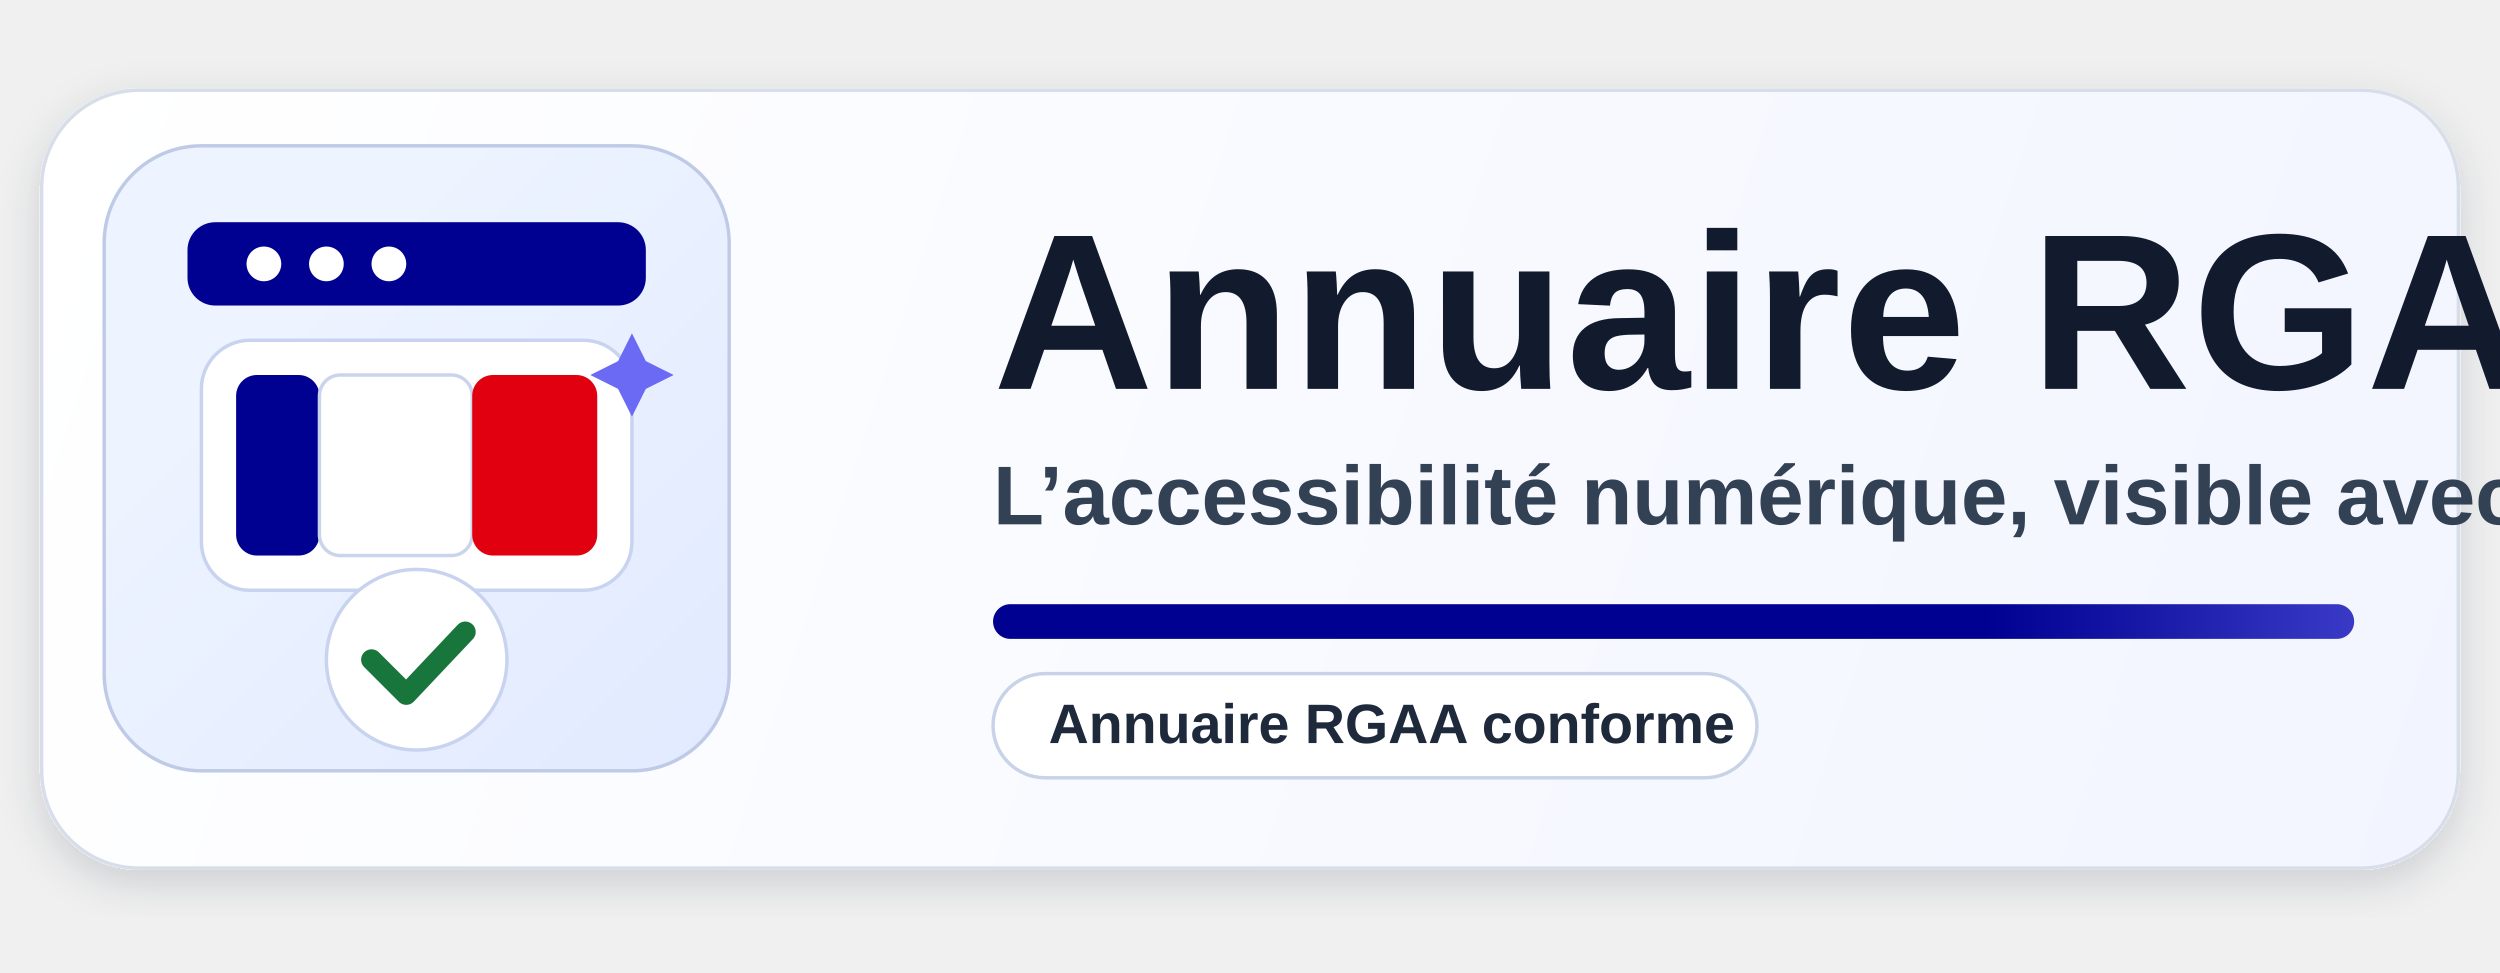
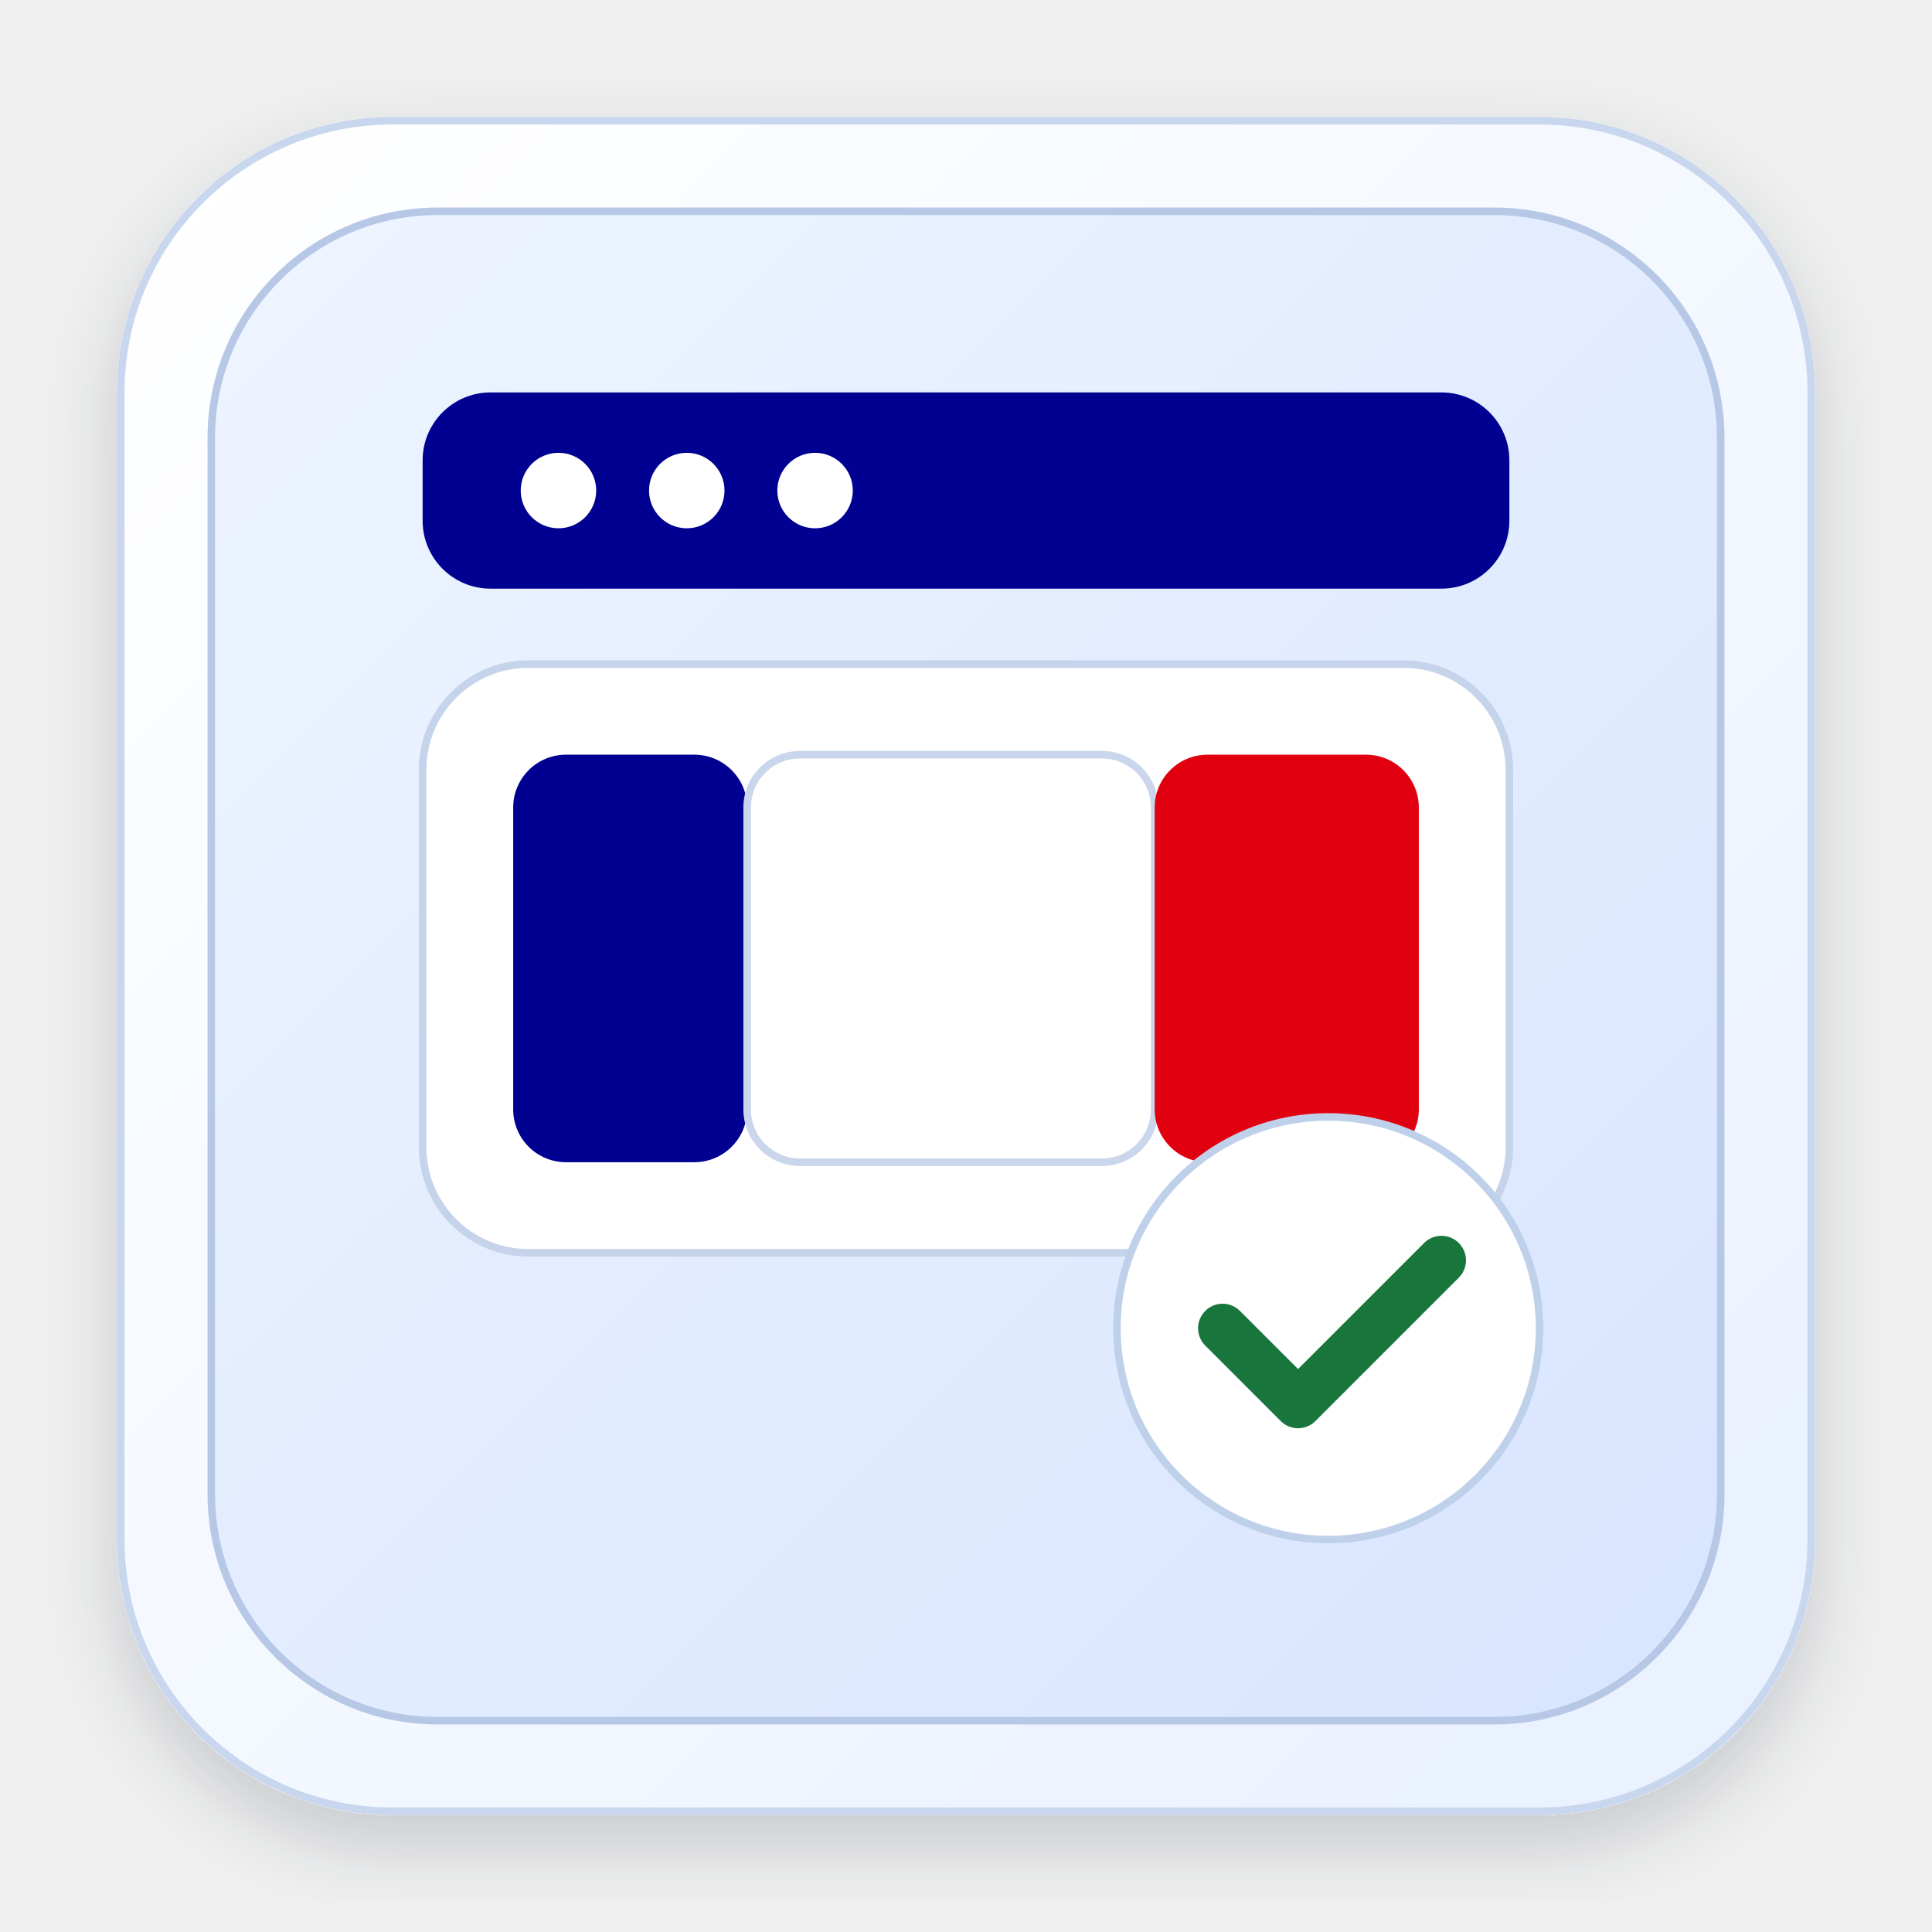
- <svg xmlns="http://www.w3.org/2000/svg" width="720" height="280" viewBox="0 -12 720 280" fill="none" role="img" aria-labelledby="logoTitle logoDesc" style="overflow: visible">
+ <svg xmlns="http://www.w3.org/2000/svg" width="256" height="256" viewBox="0 0 256 256" fill="none" role="img" aria-labelledby="logoTitle logoDesc">
  <defs>
-     <linearGradient id="surfaceGrad" x1="12" y1="14" x2="708" y2="238" gradientUnits="userSpaceOnUse">
+     <linearGradient id="surface" x1="20" y1="20" x2="236" y2="236" gradientUnits="userSpaceOnUse">
      <stop offset="0" stop-color="#FFFFFF" />
-       <stop offset="1" stop-color="#F2F5FF" />
+       <stop offset="1" stop-color="#E9F1FF" />
    </linearGradient>
-     <linearGradient id="chipGrad" x1="40" y1="40" x2="232" y2="232" gradientUnits="userSpaceOnUse">
+     <linearGradient id="frame" x1="28" y1="28" x2="228" y2="228" gradientUnits="userSpaceOnUse">
      <stop offset="0" stop-color="#EEF4FF" />
-       <stop offset="1" stop-color="#DCE6FF" />
+       <stop offset="1" stop-color="#D8E5FF" />
    </linearGradient>
-     <linearGradient id="brandLine" x1="286" y1="176" x2="676" y2="176" gradientUnits="userSpaceOnUse">
-       <stop offset="0" stop-color="#000091" />
-       <stop offset="0.5" stop-color="#6A6AF4" />
-       <stop offset="1" stop-color="#E1000F" />
-     </linearGradient>
-     <filter id="softShadow" x="0" y="0" width="720" height="252" filterUnits="userSpaceOnUse" color-interpolation-filters="sRGB">
+     <filter id="shadow" x="6" y="8" width="244" height="244" filterUnits="userSpaceOnUse" color-interpolation-filters="sRGB">
      <feFlood flood-opacity="0" result="BackgroundImageFix" />
      <feColorMatrix in="SourceAlpha" type="matrix" values="0 0 0 0 0 0 0 0 0 0 0 0 0 0 0 0 0 0 127 0" result="hardAlpha" />
      <feOffset dy="4" />
-       <feGaussianBlur stdDeviation="6" />
+       <feGaussianBlur stdDeviation="5" />
      <feComposite in2="hardAlpha" operator="out" />
-       <feColorMatrix type="matrix" values="0 0 0 0 0.04 0 0 0 0 0.08 0 0 0 0 0.17 0 0 0 0.15 0" />
+       <feColorMatrix type="matrix" values="0 0 0 0 0.04 0 0 0 0 0.08 0 0 0 0 0.17 0 0 0 0.18 0" />
      <feBlend mode="normal" in2="BackgroundImageFix" result="effect1_dropShadow_1_1" />
      <feBlend mode="normal" in="SourceGraphic" in2="effect1_dropShadow_1_1" result="shape" />
    </filter>
  </defs>
-   <g filter="url(#softShadow)">
-     <rect x="12" y="14" width="696" height="224" rx="28" fill="url(#surfaceGrad)" stroke="#D8DEE9" />
-   </g>
-   <g transform="translate(30 30)">
-     <rect x="0" y="0" width="180" height="180" rx="28" fill="url(#chipGrad)" stroke="#BFCBE6" />
-     <rect x="24" y="22" width="132" height="24" rx="8" fill="#000091" />
-     <circle cx="46" cy="34" r="5" fill="#FFFFFF" />
-     <circle cx="64" cy="34" r="5" fill="#FFFFFF" />
-     <circle cx="82" cy="34" r="5" fill="#FFFFFF" />
-     <rect x="28" y="56" width="124" height="72" rx="14" fill="#FFFFFF" stroke="#C7D3EF" />
-     <rect x="38" y="66" width="24" height="52" rx="6" fill="#000091" />
-     <rect x="62" y="66" width="44" height="52" rx="6" fill="#FFFFFF" stroke="#CAD4EA" />
-     <rect x="106" y="66" width="36" height="52" rx="6" fill="#E1000F" />
-     <g transform="translate(42 118)">
-       <circle cx="48" cy="30" r="26" fill="#FFFFFF" stroke="#C7D3EF" />
-       <path d="M35 30L45 40L62 22" stroke="#18753C" stroke-width="6" stroke-linecap="round" stroke-linejoin="round" />
-     </g>
-     <path d="M152 54L156 62L164 66L156 70L152 78L148 70L140 66L148 62L152 54Z" fill="#6A6AF4" />
-   </g>
-   <g transform="translate(286 44)">
-     <text x="0" y="56" fill="#121B2E" font-size="64" font-family="Marianne, Segoe UI, Arial, sans-serif" font-weight="800" letter-spacing="0.4">
-       Annuaire RGAA
-     </text>
-     <text x="0" y="95" fill="#334155" font-size="24" font-family="Marianne, Segoe UI, Arial, sans-serif" font-weight="600">
-       L’accessibilité numérique, visible avec fierté
-     </text>
-     <rect x="0" y="118" width="392" height="10" rx="5" fill="url(#brandLine)" />
-     <rect x="0" y="138" width="220" height="30" rx="15" fill="#FFFFFF" stroke="#C8D3E8" />
-     <text x="16" y="158" fill="#1E293B" font-size="16" font-family="Marianne, Segoe UI, Arial, sans-serif" font-weight="700">
-       Annuaire RGAA conforme
-     </text>
+   <g filter="url(#shadow)">
+     <rect x="16" y="16" width="224" height="224" rx="36" fill="url(#surface)" stroke="#C8D6EE" />
+     <rect x="28" y="28" width="200" height="200" rx="30" fill="url(#frame)" stroke="#B7C8E6" />
+     <rect x="56" y="52" width="144" height="26" rx="9" fill="#000091" />
+     <circle cx="74" cy="65" r="5" fill="#FFFFFF" />
+     <circle cx="91" cy="65" r="5" fill="#FFFFFF" />
+     <circle cx="108" cy="65" r="5" fill="#FFFFFF" />
+     <rect x="56" y="88" width="144" height="78" rx="14" fill="#FFFFFF" stroke="#C5D3EB" />
+     <rect x="68" y="100" width="31" height="54" rx="7" fill="#000091" />
+     <rect x="99" y="100" width="54" height="54" rx="7" fill="#FFFFFF" stroke="#CAD6EC" />
+     <rect x="153" y="100" width="35" height="54" rx="7" fill="#E1000F" />
+     <circle cx="176" cy="176" r="28" fill="#FFFFFF" stroke="#BFD1EA" />
+     <path d="M162 176L172 186L191 167" stroke="#18753C" stroke-width="6.5" stroke-linecap="round" stroke-linejoin="round" />
  </g>
</svg>
